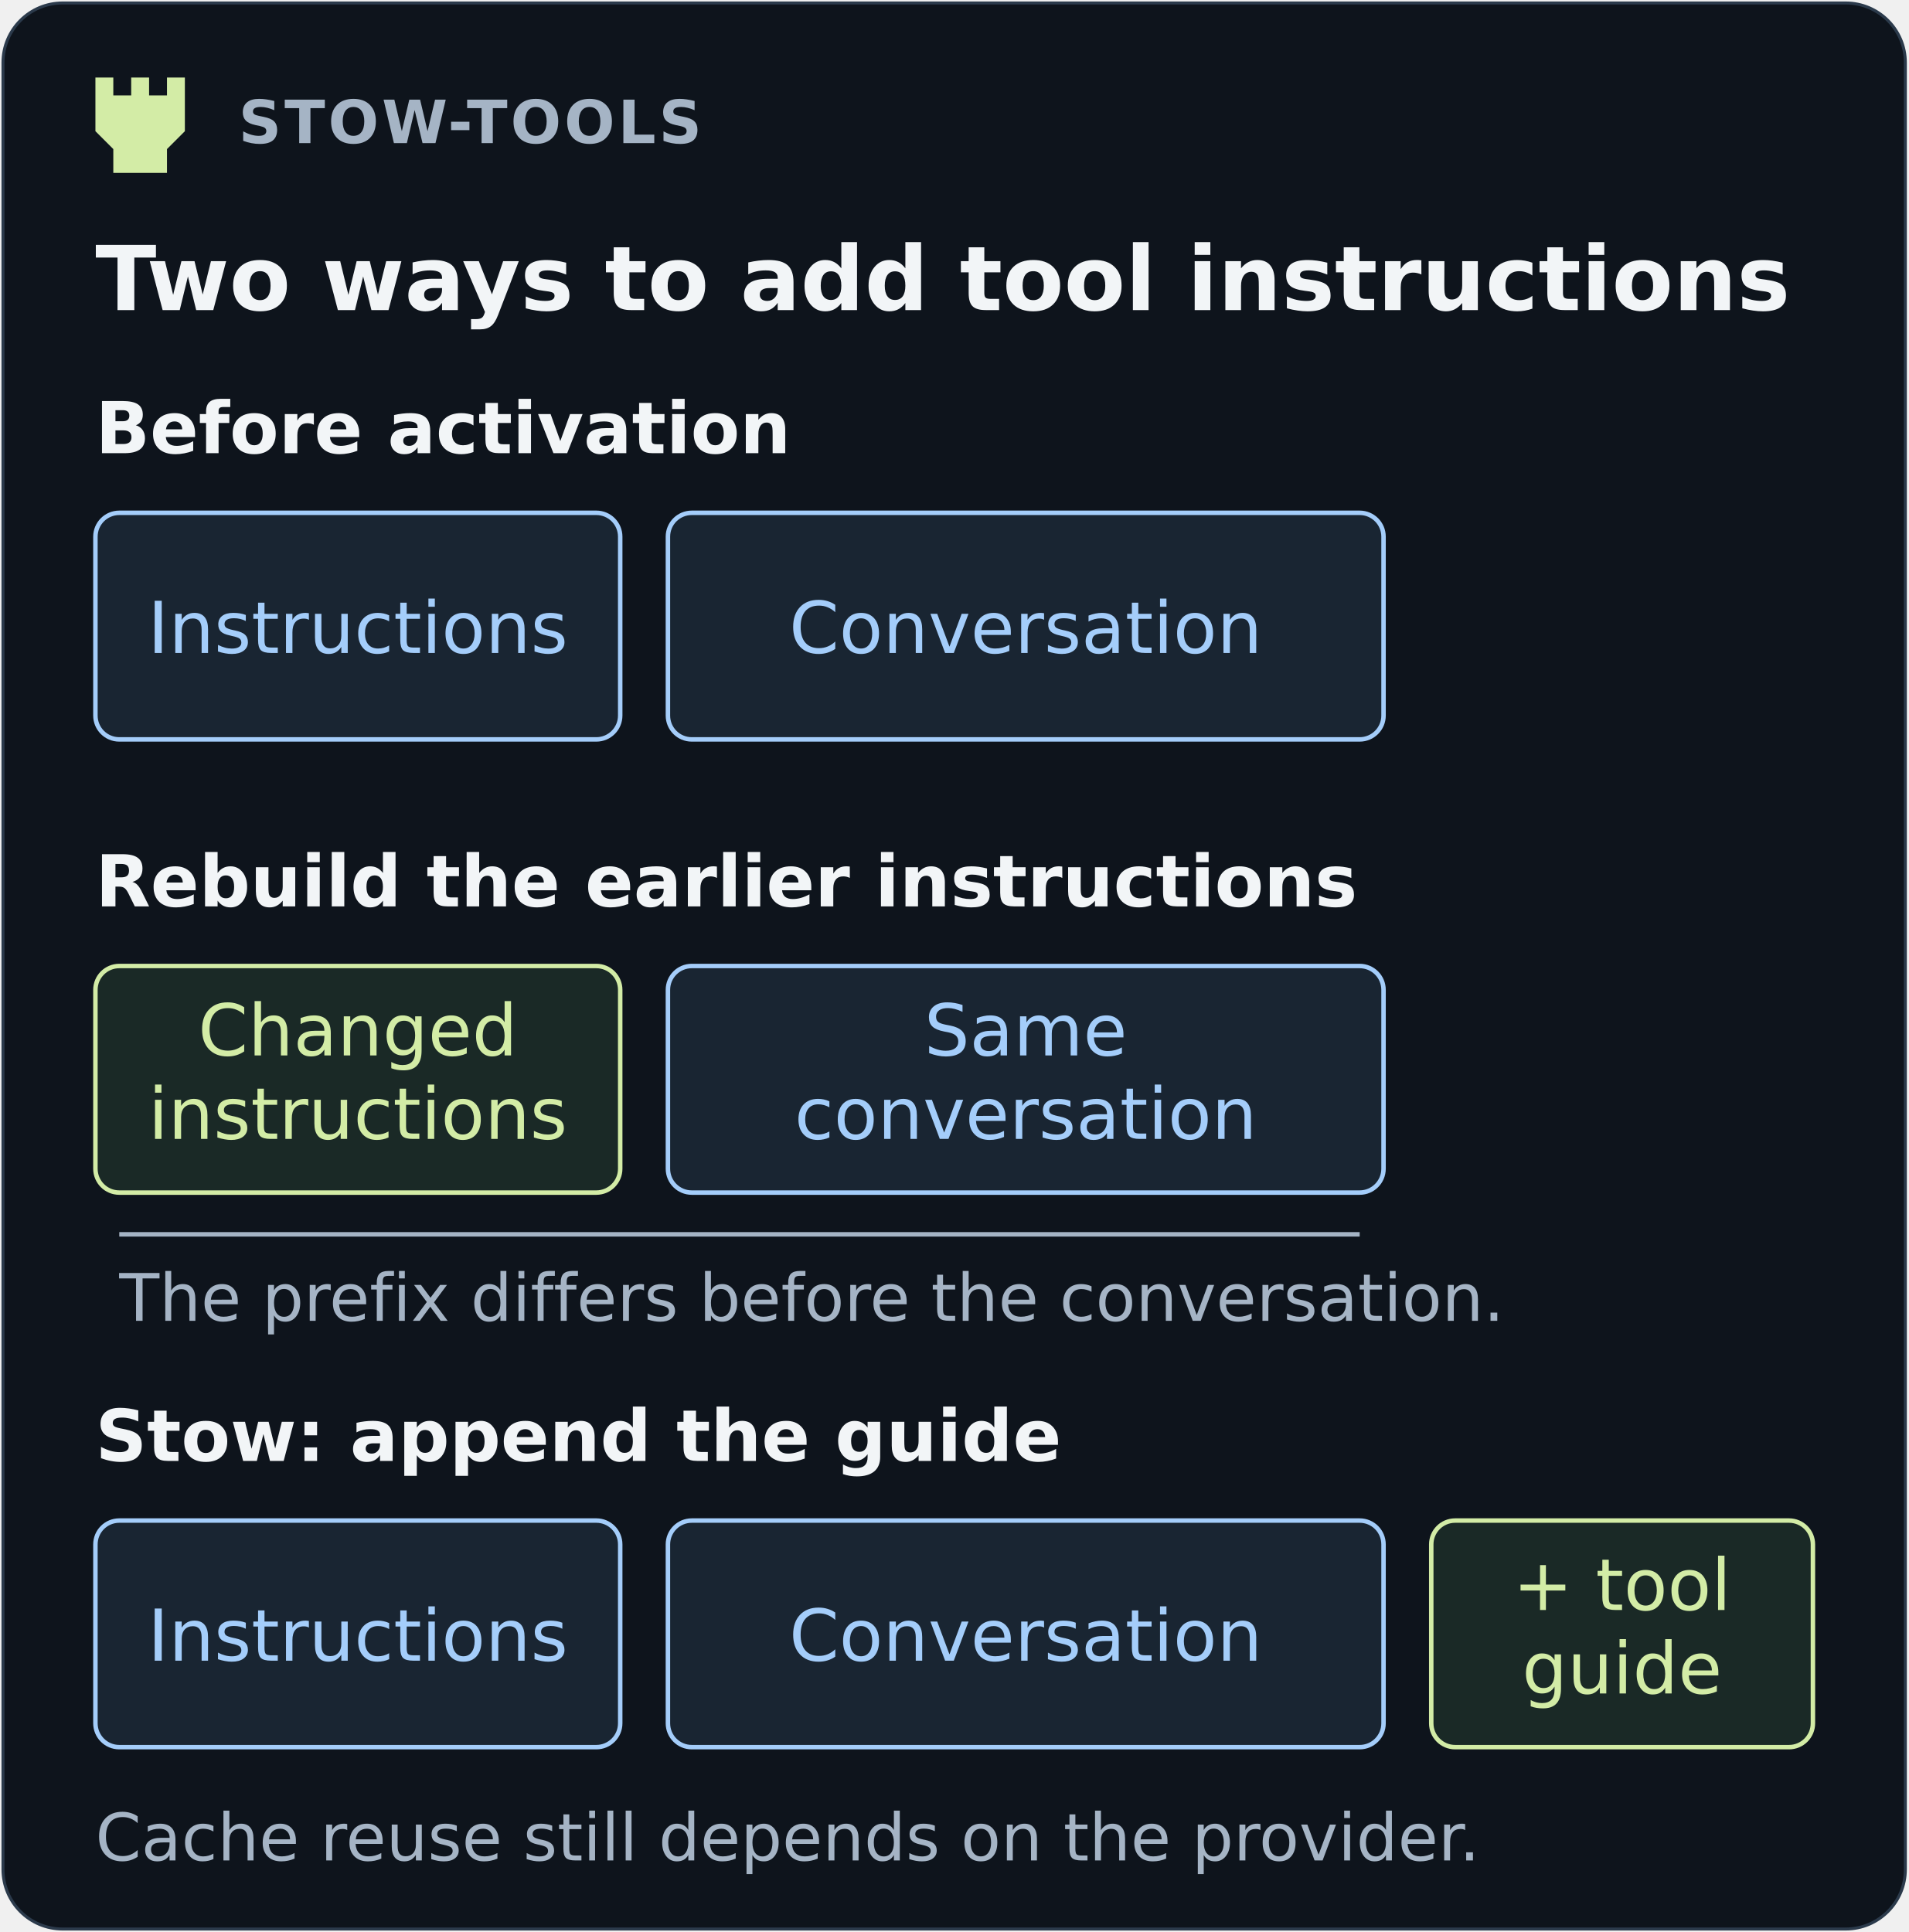
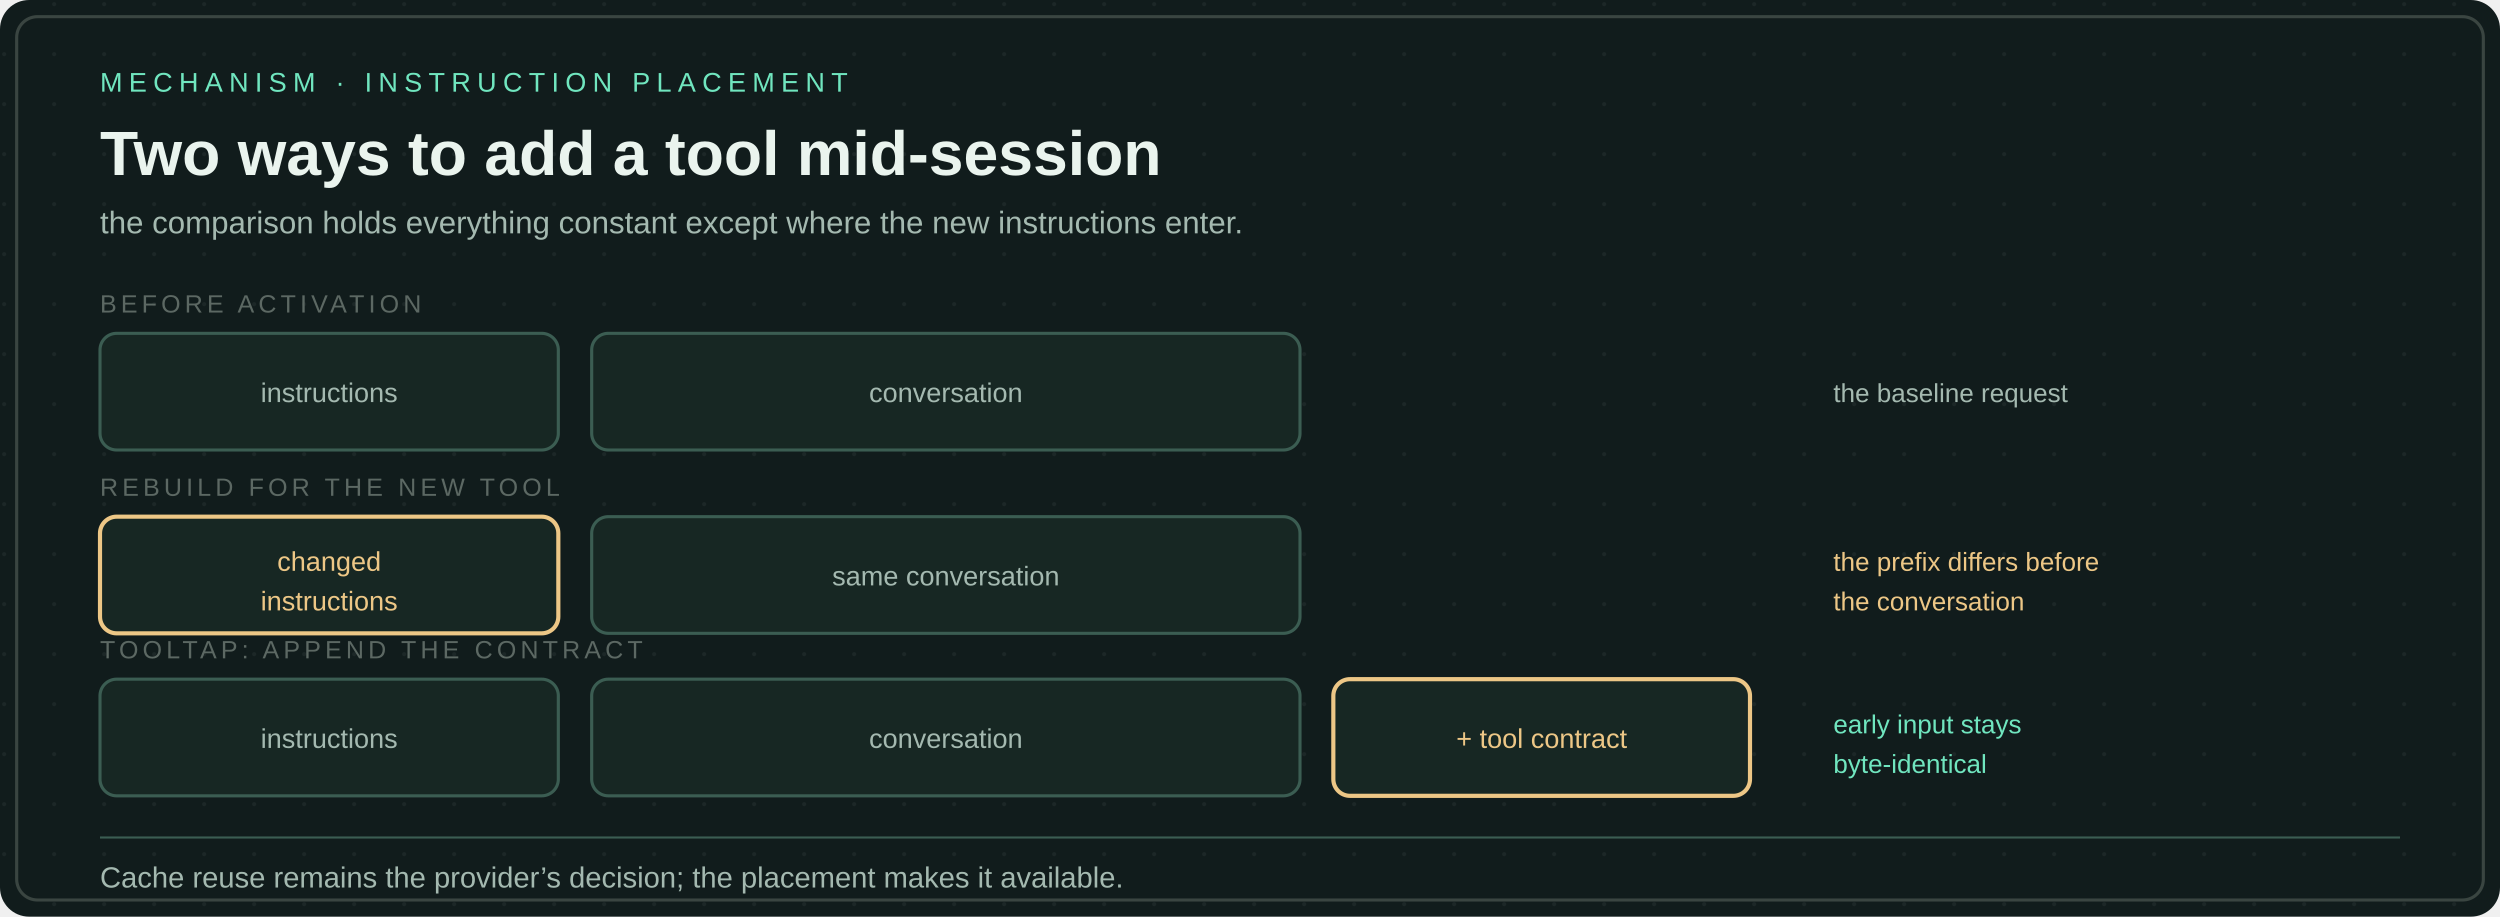
- <svg xmlns="http://www.w3.org/2000/svg" width="640" height="648" viewBox="0 0 640 648" role="img" aria-labelledby="title desc">
-   <defs>
-     <style>text{font-family:DejaVu Sans,Arial,sans-serif;fill:#F2F5F7}.kicker{font-size:20px;font-weight:700;letter-spacing:1px;fill:#A5B4C5}.title{font-size:30px;font-weight:700}.label{font-size:24px;font-weight:600}.body{font-size:24px}.note{font-size:22px;fill:#A5B4C5}.retained{fill:#192532;stroke:#A4CDFA;stroke-width:1.5}.added{fill:#1A2926;stroke:#D3ECA6;stroke-width:1.5}.blue{fill:#A4CDFA}.green{fill:#D3ECA6}</style>
-   </defs>
-   <rect x="1" y="1" width="638" height="646" rx="20" fill="#0E141C" stroke="#2B3A4B" />
-   <path d="M32 44V26h6v6h6v-6h6v6h6v-6h6v18l-6 6v8H38v-8Z" fill="#D3ECA6" />
-   <text x="80" y="48" class="kicker">STOW-TOOLS</text>
-   <text x="32" y="104" class="title">Two ways to add tool instructions</text>
-   <text x="32" y="152" class="label">Before activation</text>
-   <rect x="32" y="172" width="176" height="76" rx="8" class="retained" />
-   <text x="120" y="219" text-anchor="middle" class="body blue">Instructions</text>
-   <rect x="224" y="172" width="240" height="76" rx="8" class="retained" />
-   <text x="344" y="219" text-anchor="middle" class="body blue">Conversation</text>
-   <text x="32" y="304" class="label">Rebuild the earlier instructions</text>
-   <rect x="32" y="324" width="176" height="76" rx="8" class="added" />
-   <text x="120" y="354" text-anchor="middle" class="body green">Changed</text>
-   <text x="120" y="382" text-anchor="middle" class="body green">instructions</text>
-   <rect x="224" y="324" width="240" height="76" rx="8" class="retained" />
-   <text x="344" y="354" text-anchor="middle" class="body blue">Same</text>
-   <text x="344" y="382" text-anchor="middle" class="body blue">conversation</text>
-   <path d="M40 414h416" stroke="#A5B4C5" stroke-width="1.5" />
-   <text x="40" y="443" class="note">The prefix differs before the conversation.</text>
-   <text x="32" y="490" class="label">Stow: append the guide</text>
-   <rect x="32" y="510" width="176" height="76" rx="8" class="retained" />
-   <text x="120" y="557" text-anchor="middle" class="body blue">Instructions</text>
-   <rect x="224" y="510" width="240" height="76" rx="8" class="retained" />
-   <text x="344" y="557" text-anchor="middle" class="body blue">Conversation</text>
-   <rect x="480" y="510" width="128" height="76" rx="8" class="added" />
-   <text x="544" y="540" text-anchor="middle" class="body green">+ tool</text>
-   <text x="544" y="568" text-anchor="middle" class="body green">guide</text>
-   <text x="32" y="624" class="note">Cache reuse still depends on the provider.</text>
+ <svg xmlns="http://www.w3.org/2000/svg" width="1200" height="440" viewBox="0 0 1200 440" role="img" aria-labelledby="tt td">
+   <pattern id="dots" width="24" height="24" patternUnits="userSpaceOnUse">
+     <circle cx="2" cy="2" r="1" fill="#ffffff" fill-opacity="0.05" />
+   </pattern>
+   <rect width="1200" height="440" rx="14" fill="#111C1C" />
+   <rect width="1200" height="440" rx="14" fill="url(#dots)" />
+   <rect x="8" y="8" width="1184" height="424" rx="10" fill="none" stroke="#3a4541" stroke-width="1.5" />
+   <g font-family="Arial, Helvetica, sans-serif">
+     <text x="48" y="44" fill="#70E6BF" font-size="13" letter-spacing="3">MECHANISM · INSTRUCTION PLACEMENT</text>
+     <text x="48" y="84" fill="#EAF4EE" font-size="30" font-weight="700">Two ways to add a tool mid-session</text>
+     <text x="48" y="112" fill="#A4B9B0" font-size="15">the comparison holds everything constant except where the new instructions enter.</text>
+     <text x="48" y="150" fill="#5c6863" font-size="12" letter-spacing="2">BEFORE ACTIVATION</text>
+     <rect x="48" y="160" width="220" height="56" rx="8" fill="#172723" stroke="#3B5D52" stroke-width="1.5" />
+     <text x="158" y="193" fill="#A4B9B0" font-size="13" text-anchor="middle">instructions</text>
+     <rect x="284" y="160" width="340" height="56" rx="8" fill="#172723" stroke="#3B5D52" stroke-width="1.5" />
+     <text x="454" y="193" fill="#A4B9B0" font-size="13" text-anchor="middle">conversation</text>
+     <text x="880" y="193" fill="#A4B9B0" font-size="12.5">the baseline request</text>
+     <text x="48" y="238" fill="#5c6863" font-size="12" letter-spacing="2">REBUILD FOR THE NEW TOOL</text>
+     <rect x="48" y="248" width="220" height="56" rx="8" fill="#172723" stroke="#edc786" stroke-width="2" />
+     <text x="158" y="274" fill="#edc786" font-size="13" text-anchor="middle">changed</text>
+     <text x="158" y="293" fill="#edc786" font-size="13" text-anchor="middle">instructions</text>
+     <rect x="284" y="248" width="340" height="56" rx="8" fill="#172723" stroke="#3B5D52" stroke-width="1.5" />
+     <text x="454" y="281" fill="#A4B9B0" font-size="13" text-anchor="middle">same conversation</text>
+     <text x="880" y="274" fill="#edc786" font-size="12.5">the prefix differs before</text>
+     <text x="880" y="293" fill="#edc786" font-size="12.5">the conversation</text>
+     <text x="48" y="316" fill="#5c6863" font-size="12" letter-spacing="2">TOOLTAP: APPEND THE CONTRACT</text>
+     <rect x="48" y="326" width="220" height="56" rx="8" fill="#172723" stroke="#3B5D52" stroke-width="1.5" />
+     <text x="158" y="359" fill="#A4B9B0" font-size="13" text-anchor="middle">instructions</text>
+     <rect x="284" y="326" width="340" height="56" rx="8" fill="#172723" stroke="#3B5D52" stroke-width="1.5" />
+     <text x="454" y="359" fill="#A4B9B0" font-size="13" text-anchor="middle">conversation</text>
+     <rect x="640" y="326" width="200" height="56" rx="8" fill="#172723" stroke="#edc786" stroke-width="2" />
+     <text x="740" y="359" fill="#edc786" font-size="13" text-anchor="middle">+ tool contract</text>
+     <text x="880" y="352" fill="#70E6BF" font-size="12.5">early input stays</text>
+     <text x="880" y="371" fill="#70E6BF" font-size="12.5">byte-identical</text>
+     <path d="M48 402 H1152" stroke="#3B5D52" stroke-width="1" />
+     <text x="48" y="426" fill="#A4B9B0" font-size="14">Cache reuse remains the provider’s decision; the placement makes it available.</text>
+   </g>
</svg>
